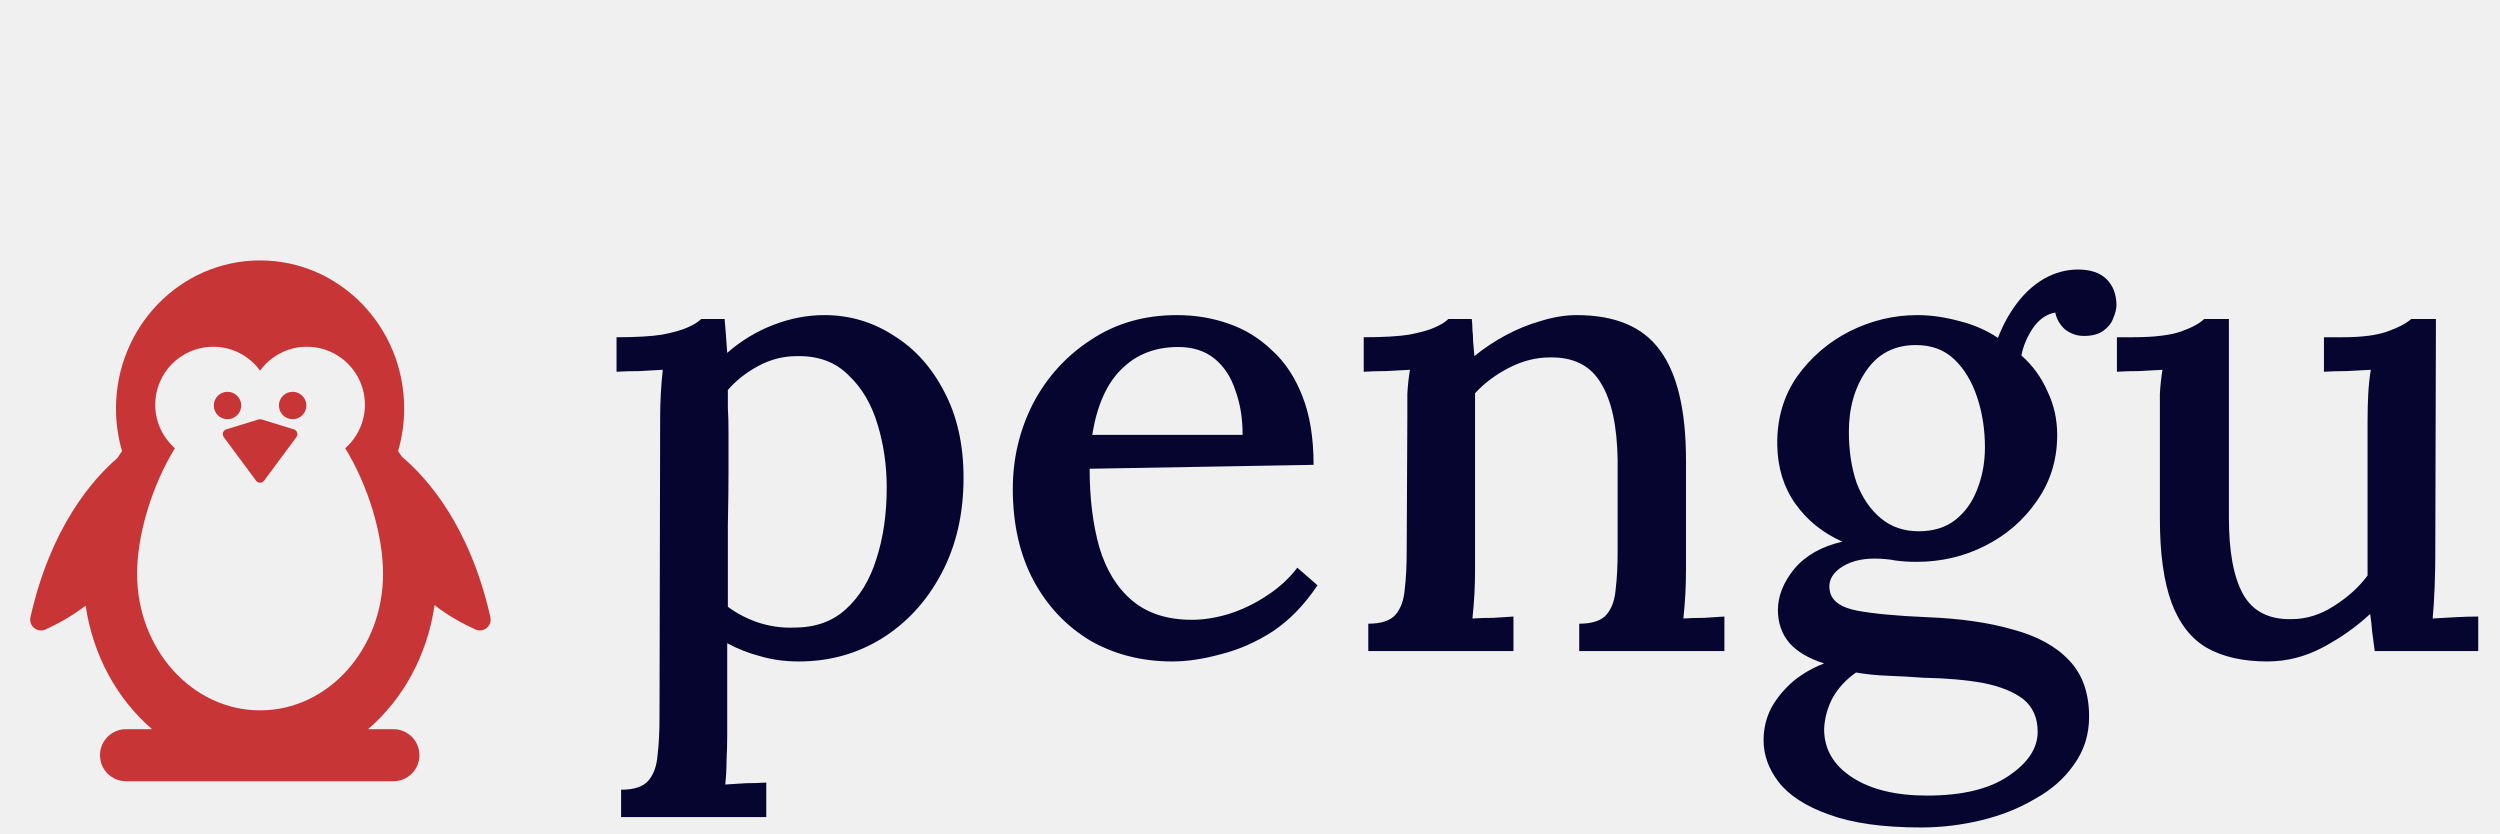
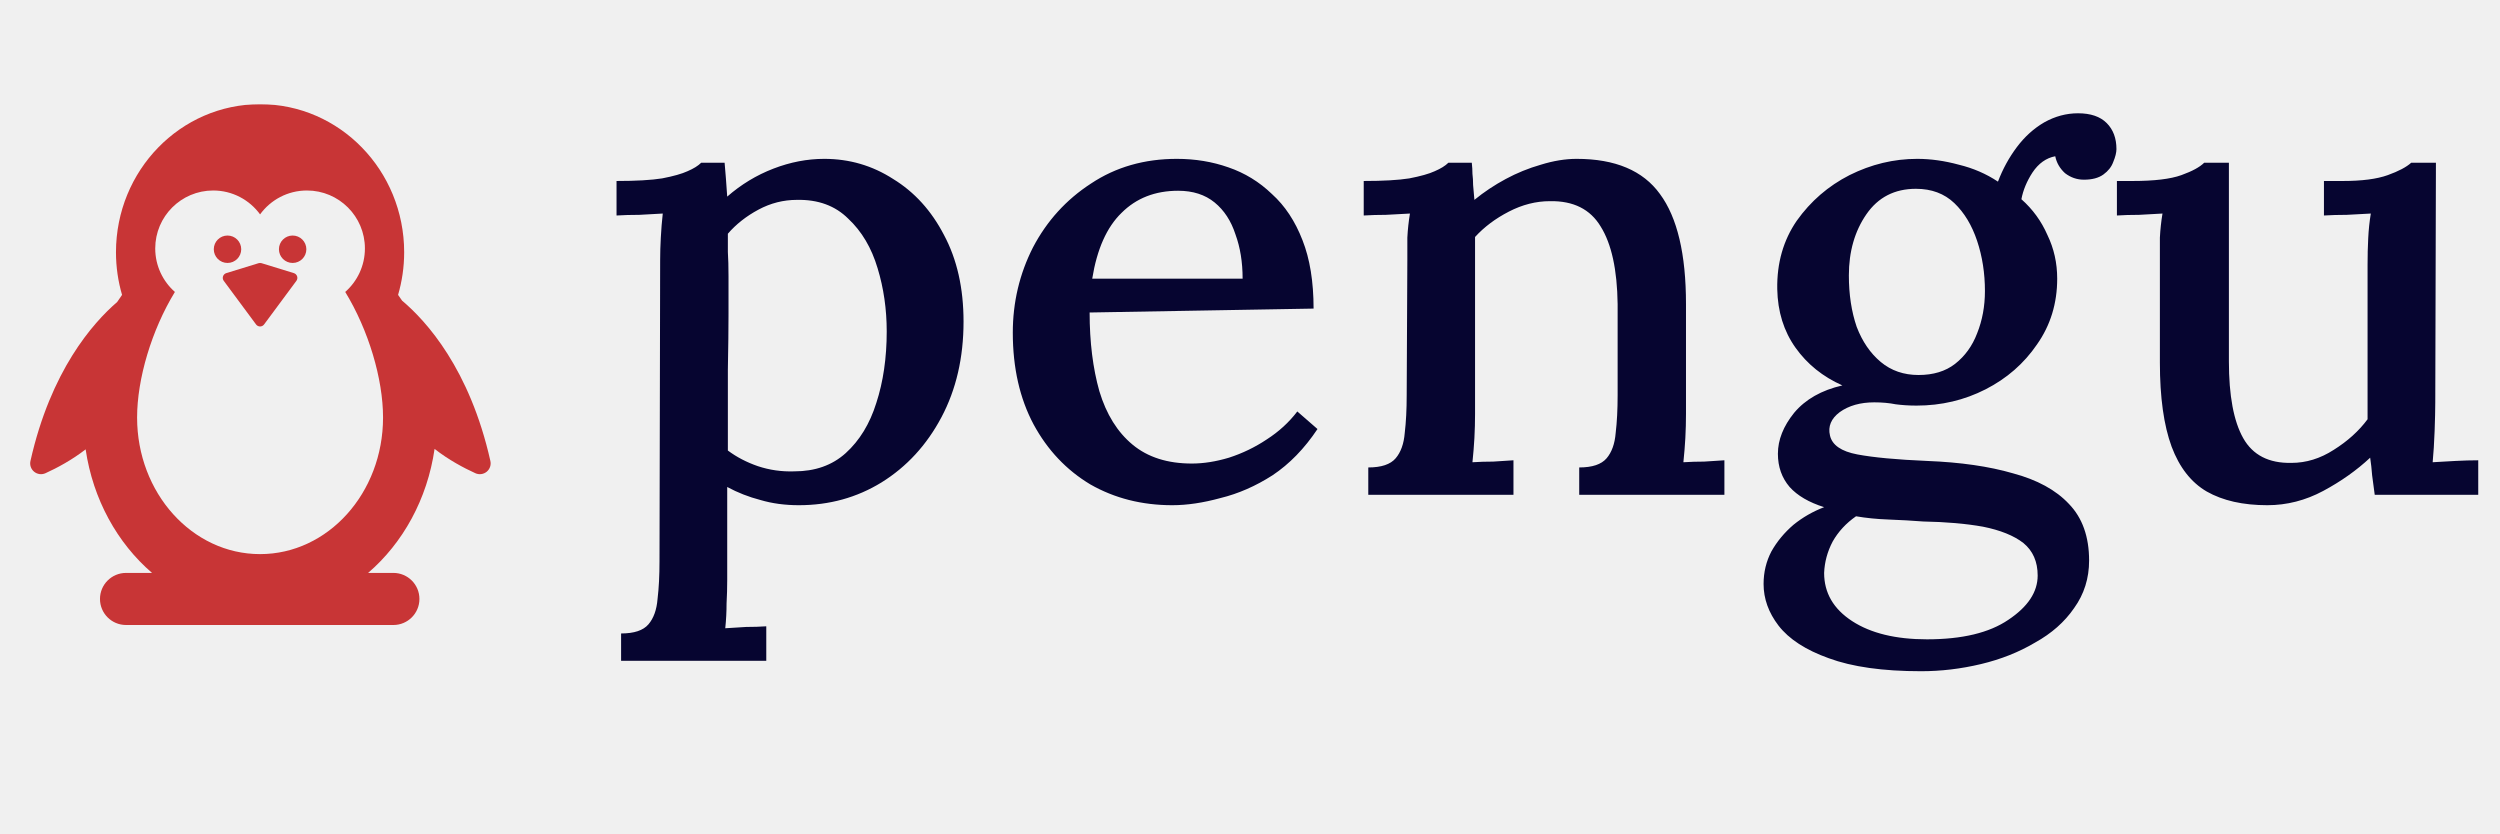
<svg xmlns="http://www.w3.org/2000/svg" width="192" height="64" viewBox="0 0 192 64" fill="none">
-   <path d="M47.7 62.75V60.65C48.7 60.65 49.4 60.417 49.8 59.95C50.2 59.483 50.433 58.833 50.5 58C50.6 57.167 50.65 56.2 50.65 55.1L50.7 31.95C50.7 31.417 50.717 30.85 50.75 30.25C50.783 29.617 50.833 29 50.9 28.4C50.333 28.433 49.733 28.467 49.1 28.5C48.467 28.5 47.883 28.517 47.35 28.55V25.9C48.85 25.9 50.017 25.833 50.85 25.7C51.717 25.533 52.367 25.35 52.8 25.15C53.267 24.95 53.617 24.733 53.85 24.5H55.65C55.683 24.833 55.717 25.233 55.75 25.7C55.783 26.167 55.817 26.633 55.85 27.1C56.917 26.167 58.1 25.45 59.4 24.95C60.7 24.45 62 24.2 63.3 24.2C65.233 24.2 67 24.717 68.6 25.75C70.233 26.75 71.533 28.183 72.5 30.05C73.5 31.917 74 34.133 74 36.7C74 39.467 73.433 41.917 72.3 44.05C71.167 46.183 69.633 47.85 67.7 49.05C65.8 50.217 63.683 50.8 61.35 50.8C60.283 50.8 59.3 50.667 58.4 50.4C57.5 50.167 56.65 49.833 55.85 49.4V56.55C55.85 57.15 55.833 57.75 55.8 58.35C55.8 58.983 55.767 59.617 55.7 60.25C56.233 60.217 56.767 60.183 57.3 60.15C57.867 60.15 58.383 60.133 58.85 60.1V62.75H47.7ZM61 48.2C62.6 48.2 63.917 47.733 64.95 46.8C66.017 45.833 66.8 44.55 67.3 42.95C67.833 41.317 68.1 39.483 68.1 37.45C68.1 35.75 67.867 34.133 67.4 32.6C66.933 31.033 66.183 29.767 65.15 28.8C64.15 27.8 62.833 27.317 61.2 27.35C60.167 27.35 59.183 27.6 58.25 28.1C57.317 28.6 56.533 29.217 55.9 29.95C55.9 30.383 55.9 30.85 55.9 31.35C55.933 31.85 55.95 32.483 55.95 33.25C55.95 33.983 55.95 34.933 55.95 36.1C55.95 37.233 55.933 38.667 55.9 40.4C55.9 42.1 55.9 44.167 55.9 46.6C56.567 47.1 57.333 47.5 58.2 47.8C59.1 48.1 60.033 48.233 61 48.2ZM90.033 50.8C87.7 50.8 85.6 50.267 83.733 49.2C81.9 48.1 80.45 46.567 79.383 44.6C78.316 42.6 77.783 40.25 77.783 37.55C77.783 35.217 78.299 33.033 79.333 31C80.4 28.967 81.883 27.333 83.783 26.1C85.683 24.833 87.883 24.2 90.383 24.2C91.783 24.2 93.1 24.417 94.333 24.85C95.6 25.283 96.716 25.967 97.683 26.9C98.683 27.8 99.466 28.983 100.033 30.45C100.599 31.883 100.883 33.633 100.883 35.7L83.683 36C83.683 38.267 83.933 40.283 84.433 42.05C84.966 43.817 85.816 45.183 86.983 46.15C88.15 47.117 89.666 47.6 91.533 47.6C92.433 47.6 93.383 47.45 94.383 47.15C95.416 46.817 96.383 46.35 97.283 45.75C98.216 45.15 98.999 44.433 99.633 43.6L101.183 44.95C100.183 46.45 99.033 47.633 97.733 48.5C96.433 49.333 95.1 49.917 93.733 50.25C92.4 50.617 91.166 50.8 90.033 50.8ZM83.883 33.4H95.433C95.433 32.133 95.249 31 94.883 30C94.549 28.967 94.016 28.15 93.283 27.55C92.549 26.95 91.616 26.65 90.483 26.65C88.716 26.65 87.266 27.217 86.133 28.35C84.999 29.45 84.249 31.133 83.883 33.4ZM105.084 50V47.9C106.084 47.9 106.784 47.667 107.184 47.2C107.584 46.733 107.817 46.083 107.884 45.25C107.984 44.417 108.034 43.45 108.034 42.35L108.084 31.95C108.084 31.417 108.084 30.85 108.084 30.25C108.117 29.617 108.184 29 108.284 28.4C107.684 28.433 107.067 28.467 106.434 28.5C105.834 28.5 105.267 28.517 104.734 28.55V25.9C106.234 25.9 107.4 25.833 108.234 25.7C109.1 25.533 109.75 25.35 110.184 25.15C110.65 24.95 111 24.733 111.234 24.5H113.034C113.067 24.8 113.084 25.083 113.084 25.35C113.117 25.617 113.134 25.9 113.134 26.2C113.167 26.5 113.2 26.883 113.234 27.35C113.967 26.75 114.767 26.217 115.634 25.75C116.5 25.283 117.4 24.917 118.334 24.65C119.3 24.35 120.217 24.2 121.084 24.2C124.05 24.2 126.184 25.1 127.484 26.9C128.817 28.7 129.484 31.517 129.484 35.35V43.8C129.484 44.4 129.467 45.017 129.434 45.65C129.4 46.25 129.35 46.867 129.284 47.5C129.817 47.467 130.35 47.45 130.884 47.45C131.45 47.417 131.967 47.383 132.434 47.35V50H121.284V47.9C122.284 47.9 122.984 47.667 123.384 47.2C123.784 46.733 124.017 46.083 124.084 45.25C124.184 44.417 124.234 43.45 124.234 42.35V35.35C124.2 32.717 123.767 30.733 122.934 29.4C122.134 28.067 120.834 27.417 119.034 27.45C117.967 27.45 116.917 27.717 115.884 28.25C114.85 28.783 113.984 29.433 113.284 30.2C113.284 30.533 113.284 30.9 113.284 31.3C113.284 31.667 113.284 32.05 113.284 32.45V43.8C113.284 44.4 113.267 45.017 113.234 45.65C113.2 46.25 113.15 46.867 113.084 47.5C113.617 47.467 114.15 47.45 114.684 47.45C115.25 47.417 115.767 47.383 116.234 47.35V50H105.084ZM147.543 63.55C144.61 63.55 142.243 63.217 140.443 62.55C138.676 61.917 137.393 61.083 136.593 60.05C135.826 59.05 135.443 57.983 135.443 56.85C135.443 55.95 135.643 55.117 136.043 54.35C136.476 53.583 137.043 52.9 137.743 52.3C138.443 51.733 139.226 51.283 140.093 50.95C138.926 50.583 138.043 50.067 137.443 49.4C136.843 48.7 136.543 47.85 136.543 46.85C136.543 45.783 136.96 44.733 137.793 43.7C138.66 42.667 139.893 41.967 141.493 41.6C139.993 40.933 138.793 39.967 137.893 38.7C136.993 37.433 136.526 35.933 136.493 34.2C136.46 32.2 136.96 30.45 137.993 28.95C139.06 27.45 140.41 26.283 142.043 25.45C143.71 24.617 145.443 24.2 147.243 24.2C148.276 24.2 149.343 24.35 150.443 24.65C151.543 24.917 152.543 25.35 153.443 25.95C153.81 24.983 154.293 24.1 154.893 23.3C155.493 22.5 156.193 21.867 156.993 21.4C157.826 20.933 158.693 20.7 159.593 20.7C160.56 20.7 161.293 20.95 161.793 21.45C162.293 21.95 162.543 22.617 162.543 23.45C162.543 23.717 162.46 24.05 162.293 24.45C162.16 24.817 161.91 25.133 161.543 25.4C161.176 25.667 160.676 25.8 160.043 25.8C159.51 25.8 159.026 25.633 158.593 25.3C158.193 24.933 157.943 24.5 157.843 24C157.143 24.133 156.56 24.55 156.093 25.25C155.66 25.917 155.376 26.6 155.243 27.3C156.11 28.067 156.776 28.983 157.243 30.05C157.743 31.083 157.993 32.2 157.993 33.4C157.993 35.3 157.476 36.983 156.443 38.45C155.443 39.917 154.126 41.067 152.493 41.9C150.86 42.733 149.093 43.15 147.193 43.15C146.626 43.15 146.093 43.117 145.593 43.05C145.093 42.95 144.543 42.9 143.943 42.9C142.876 42.9 141.993 43.15 141.293 43.65C140.626 44.15 140.376 44.75 140.543 45.45C140.71 46.183 141.41 46.667 142.643 46.9C143.876 47.133 145.66 47.3 147.993 47.4C150.56 47.5 152.76 47.817 154.593 48.35C156.46 48.85 157.893 49.633 158.893 50.7C159.926 51.767 160.443 53.217 160.443 55.05C160.443 56.417 160.06 57.633 159.293 58.7C158.56 59.767 157.56 60.65 156.293 61.35C155.06 62.083 153.676 62.633 152.143 63C150.61 63.367 149.076 63.55 147.543 63.55ZM147.993 61.1C150.693 61.1 152.776 60.6 154.243 59.6C155.743 58.6 156.493 57.467 156.493 56.2C156.493 55.133 156.126 54.3 155.393 53.7C154.66 53.133 153.626 52.717 152.293 52.45C150.993 52.217 149.46 52.083 147.693 52.05C146.826 51.983 145.943 51.933 145.043 51.9C144.143 51.867 143.31 51.783 142.543 51.65C141.776 52.183 141.176 52.833 140.743 53.6C140.343 54.367 140.126 55.167 140.093 56C140.093 57.533 140.81 58.767 142.243 59.7C143.676 60.633 145.593 61.1 147.993 61.1ZM147.343 40.8C148.476 40.8 149.41 40.517 150.143 39.95C150.91 39.35 151.476 38.567 151.843 37.6C152.243 36.6 152.443 35.517 152.443 34.35C152.443 32.983 152.243 31.7 151.843 30.5C151.443 29.3 150.86 28.333 150.093 27.6C149.326 26.867 148.343 26.5 147.143 26.5C145.51 26.5 144.243 27.15 143.343 28.45C142.443 29.75 141.993 31.317 141.993 33.15C141.993 34.617 142.193 35.933 142.593 37.1C143.026 38.233 143.643 39.133 144.443 39.8C145.243 40.467 146.21 40.8 147.343 40.8ZM174.129 50.8C172.262 50.8 170.712 50.45 169.479 49.75C168.279 49.05 167.379 47.9 166.779 46.3C166.179 44.667 165.879 42.517 165.879 39.85V32C165.879 31.433 165.879 30.85 165.879 30.25C165.912 29.617 165.979 29 166.079 28.4C165.512 28.433 164.912 28.467 164.279 28.5C163.645 28.5 163.079 28.517 162.579 28.55V25.9H163.779C165.445 25.9 166.695 25.75 167.529 25.45C168.362 25.15 168.945 24.833 169.279 24.5H171.179V39.75C171.179 42.383 171.545 44.35 172.279 45.65C173.012 46.95 174.245 47.583 175.979 47.55C177.112 47.55 178.195 47.217 179.229 46.55C180.295 45.883 181.162 45.1 181.829 44.2V32.35C181.829 31.617 181.845 30.933 181.879 30.3C181.912 29.633 181.979 29 182.079 28.4C181.479 28.433 180.862 28.467 180.229 28.5C179.595 28.5 179.012 28.517 178.479 28.55V25.9H179.929C181.395 25.9 182.545 25.75 183.379 25.45C184.212 25.15 184.812 24.833 185.179 24.5H187.079L187.029 42.9C187.029 43.433 187.012 44.167 186.979 45.1C186.945 46 186.895 46.8 186.829 47.5C187.395 47.467 187.979 47.433 188.579 47.4C189.212 47.367 189.795 47.35 190.329 47.35V50H182.379C182.312 49.467 182.245 48.967 182.179 48.5C182.145 48.033 182.095 47.583 182.029 47.15C180.995 48.117 179.795 48.967 178.429 49.7C177.062 50.433 175.629 50.8 174.129 50.8Z" fill="#060530" />
-   <g clip-path="url(#clip0_7_38)">
-     <path d="M37.662 47.405C36.074 40.328 32.745 36.66 30.881 35.09C30.781 34.94 30.678 34.793 30.573 34.648C30.875 33.611 31.04 32.513 31.04 31.375C31.04 25.093 26.085 20 19.974 20C13.861 20 8.907 25.093 8.907 31.375C8.907 32.513 9.071 33.611 9.374 34.648C9.245 34.826 9.12 35.008 8.999 35.193C7.115 36.817 3.893 40.478 2.338 47.406C2.269 47.713 2.38 48.033 2.625 48.231C2.869 48.43 3.205 48.474 3.492 48.343C4.365 47.946 5.508 47.339 6.577 46.511C7.141 50.358 9.016 53.715 11.677 56H9.679C8.574 56 7.679 56.895 7.679 58C7.679 59.105 8.574 60 9.679 60H30.212C31.316 60 32.212 59.105 32.212 58C32.212 56.895 31.316 56 30.212 56H28.27C30.939 53.708 32.818 50.337 33.376 46.475C34.458 47.322 35.623 47.94 36.508 48.343C36.795 48.474 37.131 48.43 37.376 48.231C37.62 48.033 37.731 47.713 37.662 47.405ZM19.974 54.556C14.757 54.556 10.529 49.86 10.529 44.067C10.529 41.093 11.643 37.355 13.432 34.421C12.507 33.605 11.922 32.412 11.922 31.081C11.922 28.622 13.915 26.63 16.373 26.63C17.854 26.63 19.164 27.353 19.974 28.464C20.783 27.353 22.093 26.63 23.573 26.63C26.032 26.63 28.025 28.622 28.025 31.081C28.025 32.411 27.44 33.605 26.514 34.421C28.304 37.355 29.418 41.093 29.418 44.067C29.418 49.86 25.19 54.556 19.974 54.556Z" fill="#C83536" />
-     <path d="M22.567 32.975L20.086 32.212C20.013 32.19 19.934 32.19 19.861 32.212L17.38 32.975C17.261 33.011 17.167 33.103 17.128 33.221C17.089 33.339 17.11 33.468 17.184 33.568L19.666 36.918C19.738 37.016 19.852 37.073 19.974 37.073C20.095 37.073 20.209 37.016 20.281 36.918L22.763 33.568C22.837 33.468 22.858 33.339 22.819 33.221C22.78 33.103 22.686 33.011 22.567 32.975Z" fill="#C83536" />
-     <path d="M17.472 32.196C18.054 32.196 18.526 31.724 18.526 31.142C18.526 30.561 18.054 30.089 17.472 30.089C16.891 30.089 16.419 30.561 16.419 31.142C16.419 31.724 16.891 32.196 17.472 32.196Z" fill="#C83536" />
-     <path d="M22.475 32.196C23.056 32.196 23.528 31.724 23.528 31.142C23.528 30.561 23.056 30.089 22.475 30.089C21.893 30.089 21.422 30.561 21.422 31.142C21.422 31.724 21.893 32.196 22.475 32.196Z" fill="#C83536" />
+   <path d="M47.7 50.75V48.65C48.7 48.65 49.4 48.417 49.8 47.95C50.2 47.483 50.433 46.833 50.5 46C50.6 45.167 50.65 44.2 50.65 43.1L50.7 19.95C50.7 19.417 50.717 18.85 50.75 18.25C50.783 17.617 50.833 17 50.9 16.4C50.333 16.433 49.733 16.467 49.1 16.5C48.467 16.5 47.883 16.517 47.35 16.55V13.9C48.85 13.9 50.017 13.833 50.85 13.7C51.717 13.533 52.367 13.35 52.8 13.15C53.267 12.95 53.617 12.733 53.85 12.5H55.65C55.683 12.833 55.717 13.233 55.75 13.7C55.783 14.167 55.817 14.633 55.85 15.1C56.917 14.167 58.1 13.45 59.4 12.95C60.7 12.45 62 12.2 63.3 12.2C65.233 12.2 67 12.717 68.6 13.75C70.233 14.75 71.533 16.183 72.5 18.05C73.5 19.917 74 22.133 74 24.7C74 27.467 73.433 29.917 72.3 32.05C71.167 34.183 69.633 35.85 67.7 37.05C65.8 38.217 63.683 38.8 61.35 38.8C60.283 38.8 59.3 38.667 58.4 38.4C57.5 38.167 56.65 37.833 55.85 37.4V44.55C55.85 45.15 55.833 45.75 55.8 46.35C55.8 46.983 55.767 47.617 55.7 48.25C56.233 48.217 56.767 48.183 57.3 48.15C57.867 48.15 58.383 48.133 58.85 48.1V50.75H47.7ZM61 36.2C62.6 36.2 63.917 35.733 64.95 34.8C66.017 33.833 66.8 32.55 67.3 30.95C67.833 29.317 68.1 27.483 68.1 25.45C68.1 23.75 67.867 22.133 67.4 20.6C66.933 19.033 66.183 17.767 65.15 16.8C64.15 15.8 62.833 15.317 61.2 15.35C60.167 15.35 59.183 15.6 58.25 16.1C57.317 16.6 56.533 17.217 55.9 17.95C55.9 18.383 55.9 18.85 55.9 19.35C55.933 19.85 55.95 20.483 55.95 21.25C55.95 21.983 55.95 22.933 55.95 24.1C55.95 25.233 55.933 26.667 55.9 28.4C55.9 30.1 55.9 32.167 55.9 34.6C56.567 35.1 57.333 35.5 58.2 35.8C59.1 36.1 60.033 36.233 61 36.2ZM90.033 38.8C87.7 38.8 85.6 38.267 83.733 37.2C81.9 36.1 80.45 34.567 79.383 32.6C78.316 30.6 77.783 28.25 77.783 25.55C77.783 23.217 78.299 21.033 79.333 19C80.4 16.967 81.883 15.333 83.783 14.1C85.683 12.833 87.883 12.2 90.383 12.2C91.783 12.2 93.1 12.417 94.333 12.85C95.6 13.283 96.716 13.967 97.683 14.9C98.683 15.8 99.466 16.983 100.033 18.45C100.599 19.883 100.883 21.633 100.883 23.7L83.683 24C83.683 26.267 83.933 28.283 84.433 30.05C84.966 31.817 85.816 33.183 86.983 34.15C88.15 35.117 89.666 35.6 91.533 35.6C92.433 35.6 93.383 35.45 94.383 35.15C95.416 34.817 96.383 34.35 97.283 33.75C98.216 33.15 98.999 32.433 99.633 31.6L101.183 32.95C100.183 34.45 99.033 35.633 97.733 36.5C96.433 37.333 95.1 37.917 93.733 38.25C92.4 38.617 91.166 38.8 90.033 38.8ZM83.883 21.4H95.433C95.433 20.133 95.249 19 94.883 18C94.549 16.967 94.016 16.15 93.283 15.55C92.549 14.95 91.616 14.65 90.483 14.65C88.716 14.65 87.266 15.217 86.133 16.35C84.999 17.45 84.249 19.133 83.883 21.4ZM105.084 38V35.9C106.084 35.9 106.784 35.667 107.184 35.2C107.584 34.733 107.817 34.083 107.884 33.25C107.984 32.417 108.034 31.45 108.034 30.35L108.084 19.95C108.084 19.417 108.084 18.85 108.084 18.25C108.117 17.617 108.184 17 108.284 16.4C107.684 16.433 107.067 16.467 106.434 16.5C105.834 16.5 105.267 16.517 104.734 16.55V13.9C106.234 13.9 107.4 13.833 108.234 13.7C109.1 13.533 109.75 13.35 110.184 13.15C110.65 12.95 111 12.733 111.234 12.5H113.034C113.067 12.8 113.084 13.083 113.084 13.35C113.117 13.617 113.134 13.9 113.134 14.2C113.167 14.5 113.2 14.883 113.234 15.35C113.967 14.75 114.767 14.217 115.634 13.75C116.5 13.283 117.4 12.917 118.334 12.65C119.3 12.35 120.217 12.2 121.084 12.2C124.05 12.2 126.184 13.1 127.484 14.9C128.817 16.7 129.484 19.517 129.484 23.35V31.8C129.484 32.4 129.467 33.017 129.434 33.65C129.4 34.25 129.35 34.867 129.284 35.5C129.817 35.467 130.35 35.45 130.884 35.45C131.45 35.417 131.967 35.383 132.434 35.35V38H121.284V35.9C122.284 35.9 122.984 35.667 123.384 35.2C123.784 34.733 124.017 34.083 124.084 33.25C124.184 32.417 124.234 31.45 124.234 30.35V23.35C124.2 20.717 123.767 18.733 122.934 17.4C122.134 16.067 120.834 15.417 119.034 15.45C117.967 15.45 116.917 15.717 115.884 16.25C114.85 16.783 113.984 17.433 113.284 18.2C113.284 18.533 113.284 18.9 113.284 19.3C113.284 19.667 113.284 20.05 113.284 20.45V31.8C113.284 32.4 113.267 33.017 113.234 33.65C113.2 34.25 113.15 34.867 113.084 35.5C113.617 35.467 114.15 35.45 114.684 35.45C115.25 35.417 115.767 35.383 116.234 35.35V38H105.084ZM147.543 51.55C144.61 51.55 142.243 51.217 140.443 50.55C138.676 49.917 137.393 49.083 136.593 48.05C135.826 47.05 135.443 45.983 135.443 44.85C135.443 43.95 135.643 43.117 136.043 42.35C136.476 41.583 137.043 40.9 137.743 40.3C138.443 39.733 139.226 39.283 140.093 38.95C138.926 38.583 138.043 38.067 137.443 37.4C136.843 36.7 136.543 35.85 136.543 34.85C136.543 33.783 136.96 32.733 137.793 31.7C138.66 30.667 139.893 29.967 141.493 29.6C139.993 28.933 138.793 27.967 137.893 26.7C136.993 25.433 136.526 23.933 136.493 22.2C136.46 20.2 136.96 18.45 137.993 16.95C139.06 15.45 140.41 14.283 142.043 13.45C143.71 12.617 145.443 12.2 147.243 12.2C148.276 12.2 149.343 12.35 150.443 12.65C151.543 12.917 152.543 13.35 153.443 13.95C153.81 12.983 154.293 12.1 154.893 11.3C155.493 10.5 156.193 9.867 156.993 9.4C157.826 8.933 158.693 8.7 159.593 8.7C160.56 8.7 161.293 8.95 161.793 9.45C162.293 9.95 162.543 10.617 162.543 11.45C162.543 11.717 162.46 12.05 162.293 12.45C162.16 12.817 161.91 13.133 161.543 13.4C161.176 13.667 160.676 13.8 160.043 13.8C159.51 13.8 159.026 13.633 158.593 13.3C158.193 12.933 157.943 12.5 157.843 12C157.143 12.133 156.56 12.55 156.093 13.25C155.66 13.917 155.376 14.6 155.243 15.3C156.11 16.067 156.776 16.983 157.243 18.05C157.743 19.083 157.993 20.2 157.993 21.4C157.993 23.3 157.476 24.983 156.443 26.45C155.443 27.917 154.126 29.067 152.493 29.9C150.86 30.733 149.093 31.15 147.193 31.15C146.626 31.15 146.093 31.117 145.593 31.05C145.093 30.95 144.543 30.9 143.943 30.9C142.876 30.9 141.993 31.15 141.293 31.65C140.626 32.15 140.376 32.75 140.543 33.45C140.71 34.183 141.41 34.667 142.643 34.9C143.876 35.133 145.66 35.3 147.993 35.4C150.56 35.5 152.76 35.817 154.593 36.35C156.46 36.85 157.893 37.633 158.893 38.7C159.926 39.767 160.443 41.217 160.443 43.05C160.443 44.417 160.06 45.633 159.293 46.7C158.56 47.767 157.56 48.65 156.293 49.35C155.06 50.083 153.676 50.633 152.143 51C150.61 51.367 149.076 51.55 147.543 51.55ZM147.993 49.1C150.693 49.1 152.776 48.6 154.243 47.6C155.743 46.6 156.493 45.467 156.493 44.2C156.493 43.133 156.126 42.3 155.393 41.7C154.66 41.133 153.626 40.717 152.293 40.45C150.993 40.217 149.46 40.083 147.693 40.05C146.826 39.983 145.943 39.933 145.043 39.9C144.143 39.867 143.31 39.783 142.543 39.65C141.776 40.183 141.176 40.833 140.743 41.6C140.343 42.367 140.126 43.167 140.093 44C140.093 45.533 140.81 46.767 142.243 47.7C143.676 48.633 145.593 49.1 147.993 49.1ZM147.343 28.8C148.476 28.8 149.41 28.517 150.143 27.95C150.91 27.35 151.476 26.567 151.843 25.6C152.243 24.6 152.443 23.517 152.443 22.35C152.443 20.983 152.243 19.7 151.843 18.5C151.443 17.3 150.86 16.333 150.093 15.6C149.326 14.867 148.343 14.5 147.143 14.5C145.51 14.5 144.243 15.15 143.343 16.45C142.443 17.75 141.993 19.317 141.993 21.15C141.993 22.617 142.193 23.933 142.593 25.1C143.026 26.233 143.643 27.133 144.443 27.8C145.243 28.467 146.21 28.8 147.343 28.8ZM174.129 38.8C172.262 38.8 170.712 38.45 169.479 37.75C168.279 37.05 167.379 35.9 166.779 34.3C166.179 32.667 165.879 30.517 165.879 27.85V20C165.879 19.433 165.879 18.85 165.879 18.25C165.912 17.617 165.979 17 166.079 16.4C165.512 16.433 164.912 16.467 164.279 16.5C163.645 16.5 163.079 16.517 162.579 16.55V13.9H163.779C165.445 13.9 166.695 13.75 167.529 13.45C168.362 13.15 168.945 12.833 169.279 12.5H171.179V27.75C171.179 30.383 171.545 32.35 172.279 33.65C173.012 34.95 174.245 35.583 175.979 35.55C177.112 35.55 178.195 35.217 179.229 34.55C180.295 33.883 181.162 33.1 181.829 32.2V20.35C181.829 19.617 181.845 18.933 181.879 18.3C181.912 17.633 181.979 17 182.079 16.4C181.479 16.433 180.862 16.467 180.229 16.5C179.595 16.5 179.012 16.517 178.479 16.55V13.9H179.929C181.395 13.9 182.545 13.75 183.379 13.45C184.212 13.15 184.812 12.833 185.179 12.5H187.079L187.029 30.9C187.029 31.433 187.012 32.167 186.979 33.1C186.945 34 186.895 34.8 186.829 35.5C187.395 35.467 187.979 35.433 188.579 35.4C189.212 35.367 189.795 35.35 190.329 35.35V38H182.379C182.312 37.467 182.245 36.967 182.179 36.5C182.145 36.033 182.095 35.583 182.029 35.15C180.995 36.117 179.795 36.967 178.429 37.7C177.062 38.433 175.629 38.8 174.129 38.8Z" fill="#060530" />
+   <mask id="mask0_1_3" style="mask-type:luminance" maskUnits="userSpaceOnUse" x="0" y="8" width="40" height="40">
+     <path d="M40 8H0V48H40V8Z" fill="white" />
+   </mask>
+   <g mask="url(#mask0_1_3)">
+     <path d="M37.662 35.405C36.074 28.328 32.745 24.66 30.881 23.09C30.781 22.94 30.678 22.793 30.573 22.648C30.875 21.611 31.04 20.513 31.04 19.375C31.04 13.093 26.085 8 19.974 8C13.861 8 8.907 13.093 8.907 19.375C8.907 20.513 9.071 21.611 9.374 22.648C9.245 22.826 9.12 23.008 8.999 23.193C7.115 24.817 3.893 28.478 2.338 35.406C2.269 35.713 2.38 36.033 2.625 36.231C2.869 36.43 3.205 36.474 3.492 36.343C4.365 35.946 5.508 35.339 6.577 34.511C7.141 38.358 9.016 41.715 11.677 44H9.679C8.574 44 7.679 44.895 7.679 46C7.679 47.105 8.574 48 9.679 48H30.212C31.316 48 32.212 47.105 32.212 46C32.212 44.895 31.316 44 30.212 44H28.27C30.939 41.708 32.818 38.337 33.376 34.475C34.458 35.322 35.623 35.94 36.508 36.343C36.795 36.474 37.131 36.43 37.376 36.231C37.62 36.033 37.731 35.713 37.662 35.405ZM19.974 42.556C14.757 42.556 10.529 37.86 10.529 32.067C10.529 29.093 11.643 25.355 13.432 22.421C12.507 21.605 11.922 20.412 11.922 19.081C11.922 16.622 13.915 14.63 16.373 14.63C17.854 14.63 19.164 15.353 19.974 16.464C20.783 15.353 22.093 14.63 23.573 14.63C26.032 14.63 28.025 16.622 28.025 19.081C28.025 20.412 27.44 21.605 26.514 22.421C28.304 25.355 29.418 29.093 29.418 32.067C29.418 37.86 25.19 42.556 19.974 42.556Z" fill="#C83536" />
+     <path d="M22.567 20.975L20.086 20.212C20.013 20.19 19.934 20.19 19.861 20.212L17.38 20.975C17.261 21.011 17.167 21.103 17.128 21.221C17.089 21.339 17.11 21.468 17.184 21.568L19.666 24.918C19.738 25.016 19.852 25.073 19.974 25.073C20.095 25.073 20.209 25.016 20.281 24.918L22.763 21.568C22.837 21.468 22.858 21.339 22.819 21.221C22.78 21.103 22.686 21.011 22.567 20.975Z" fill="#C83536" />
+     <path d="M17.472 20.195C18.054 20.195 18.526 19.724 18.526 19.142C18.526 18.561 18.054 18.089 17.472 18.089C16.891 18.089 16.419 18.561 16.419 19.142C16.419 19.724 16.891 20.195 17.472 20.195Z" fill="#C83536" />
+     <path d="M22.475 20.195C23.056 20.195 23.528 19.724 23.528 19.142C23.528 18.561 23.056 18.089 22.475 18.089C21.893 18.089 21.422 18.561 21.422 19.142C21.422 19.724 21.893 20.195 22.475 20.195Z" fill="#C83536" />
  </g>
-   <defs>
-     <clipPath id="clip0_7_38">
-       <rect width="40" height="40" fill="white" transform="translate(0 20)" />
-     </clipPath>
-   </defs>
</svg>
